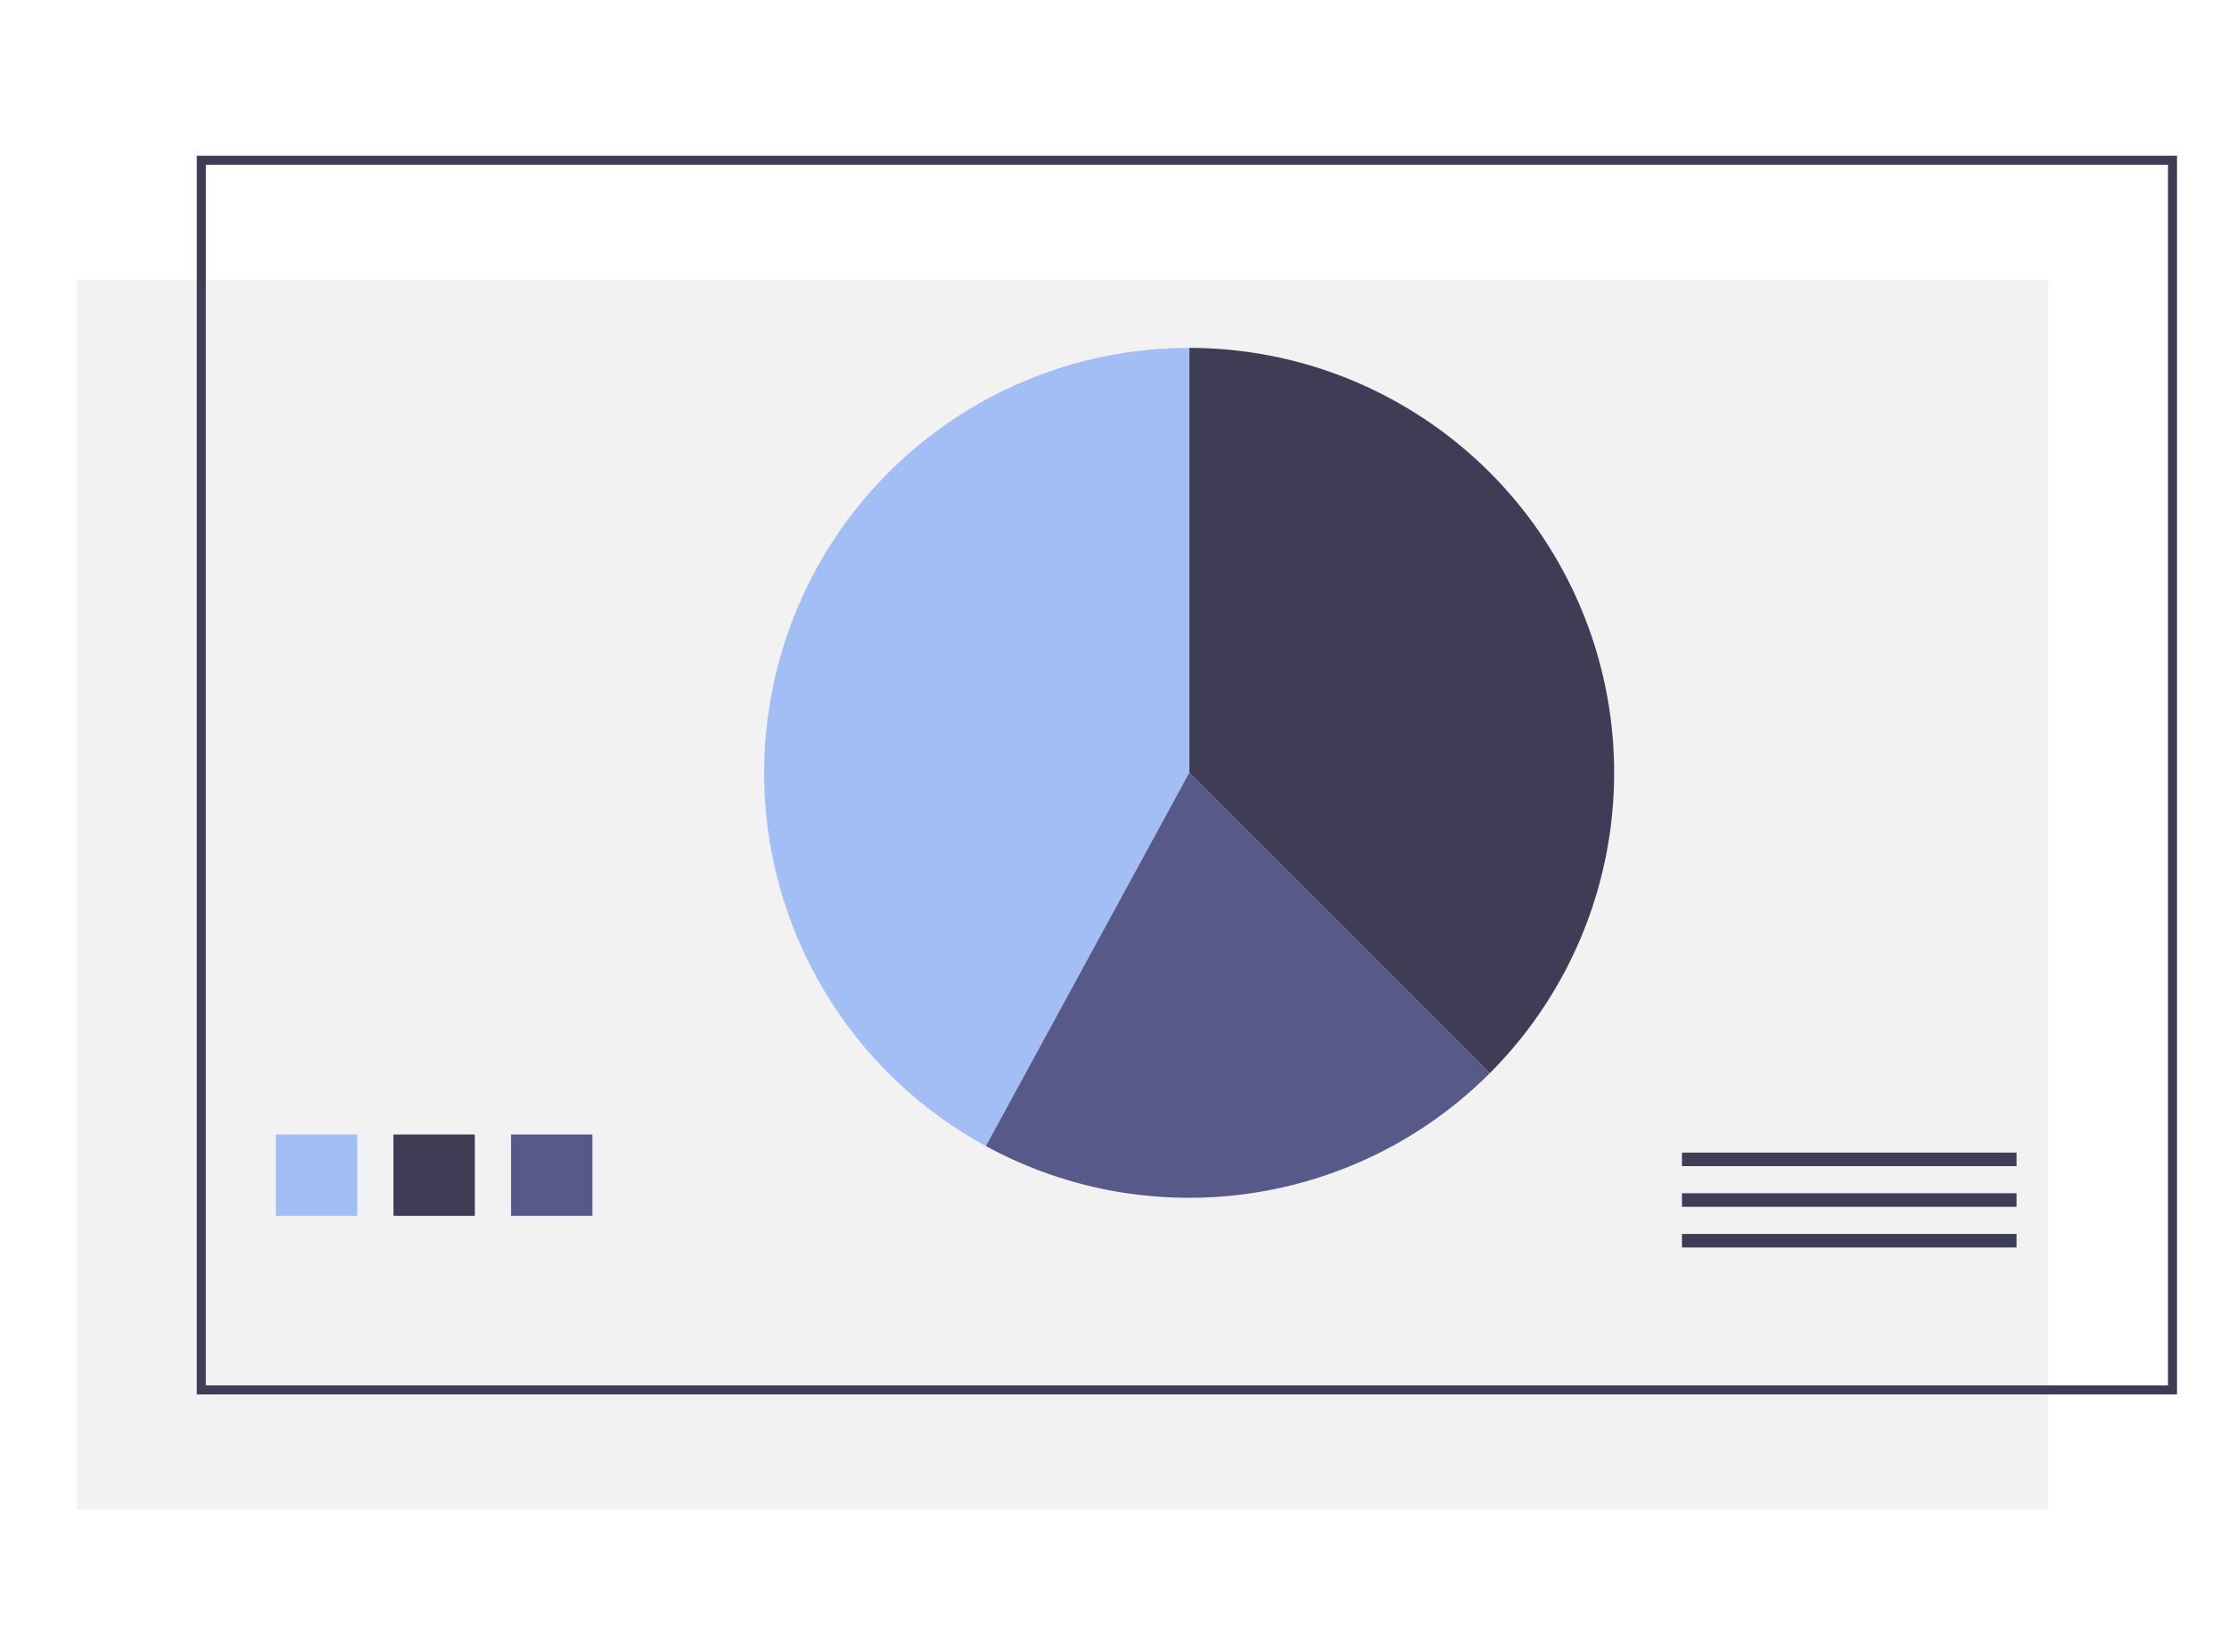
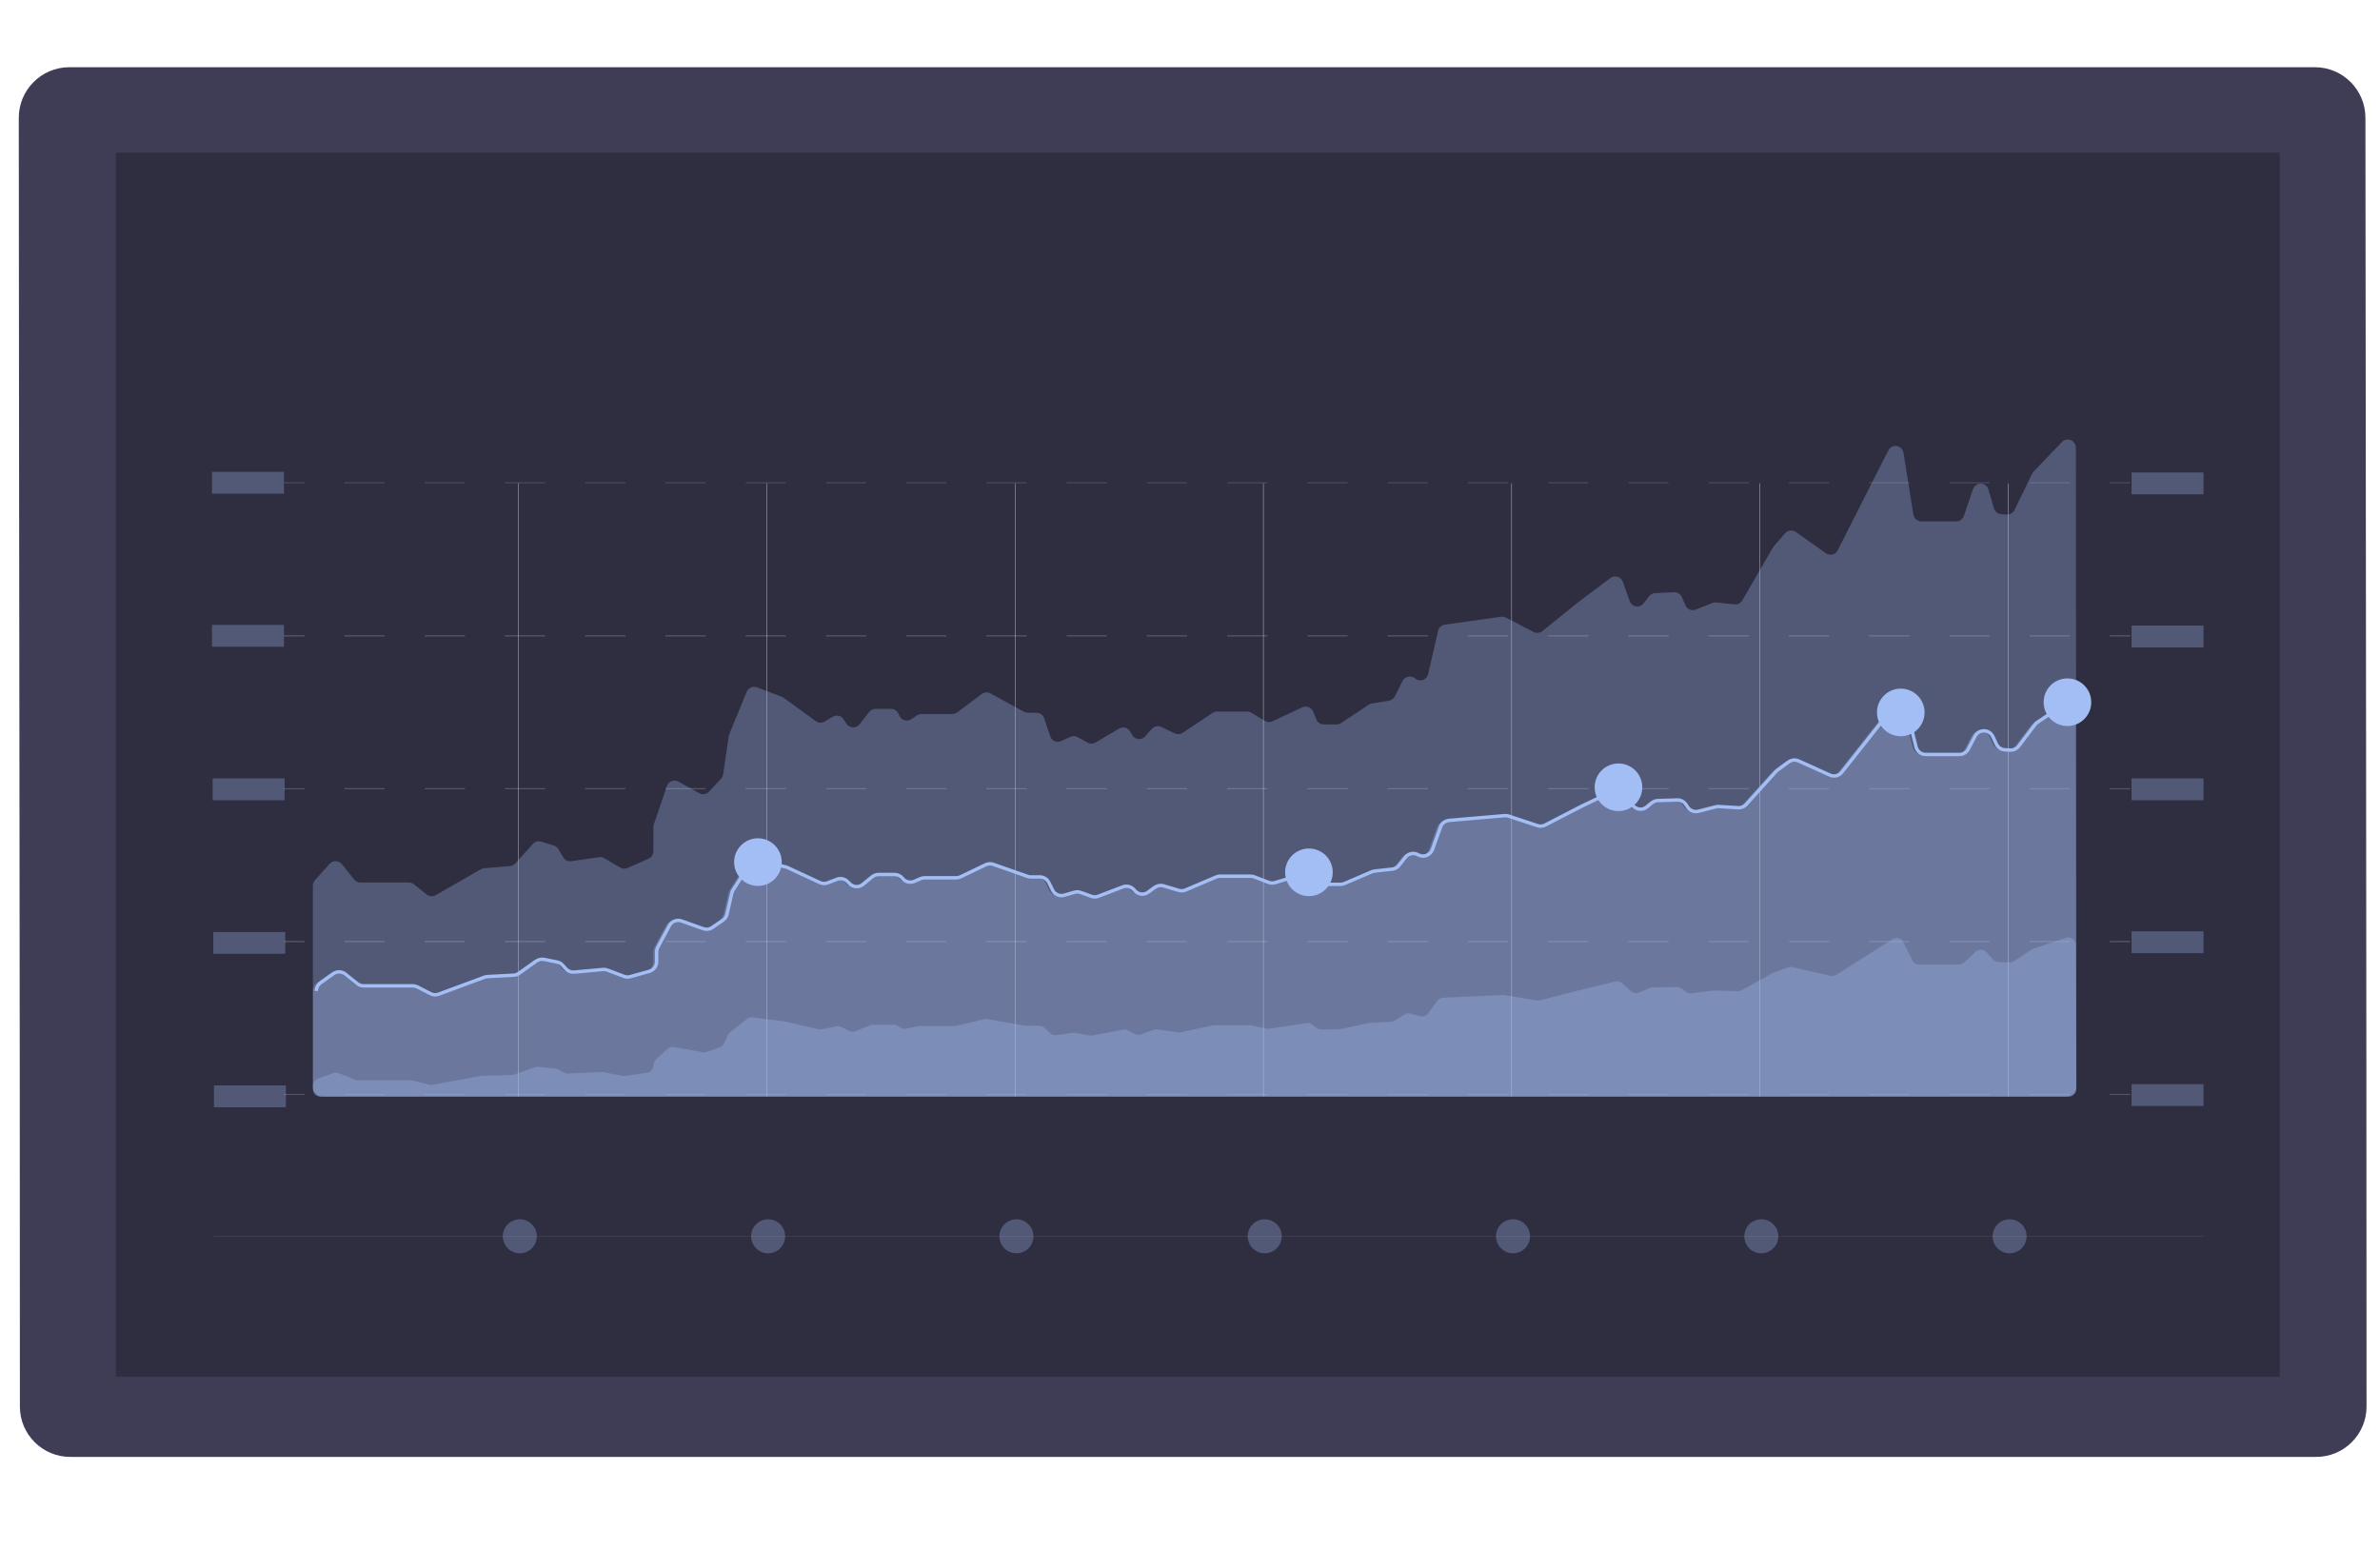
- <svg xmlns="http://www.w3.org/2000/svg" id="fa973782-3a18-4630-a762-87130b613ac3" data-name="Layer 1" width="1120" height="829.801" viewBox="0 0 1120 829.801" version="1.1">
-   <defs id="defs115" />
-   <rect y="140.738" width="990.462" height="617.903" id="rect6" x="38.677" style="fill:#f2f2f2;stroke-width:2.272" />
-   <rect x="101.149" y="80.538" width="990.462" height="617.903" stroke-miterlimit="10" id="rect8" style="fill:none;stroke:#3f3d56;stroke-width:4.543;stroke-miterlimit:10" />
-   <path d="M 748.511,539.349 A 213.54,213.54 0 0 0 597.516,174.814 v 213.54 z" id="path10" style="fill:#3f3d56;stroke-width:2.272" />
-   <path d="m 597.516,174.814 a 213.565,213.565 0 0 0 -102.154,401.101 l 102.154,-187.561 z" id="path12" style="fill:#a3bef5;stroke-width:2.272;fill-opacity:1" />
-   <path d="M 748.511,539.349 597.516,388.354 495.362,575.915 a 213.651,213.651 0 0 0 253.149,-36.566 z" id="path14" style="fill:#575a89;stroke-width:2.272" />
-   <rect x="138.632" y="570.09" width="40.891" height="40.891" id="rect16" style="fill:#a3bef5;stroke-width:2.272;fill-opacity:1" />
-   <rect x="197.696" y="570.09" width="40.891" height="40.891" id="rect18" style="fill:#3f3d56;stroke-width:2.272" />
-   <rect x="256.761" y="570.09" width="40.891" height="40.891" id="rect20" style="fill:#575a89;stroke-width:2.272" />
-   <rect x="845.131" y="579.177" width="168.106" height="6.815" id="rect22" style="fill:#3f3d56;stroke-width:2.272" />
-   <rect x="845.131" y="599.622" width="168.106" height="6.815" id="rect24" style="fill:#3f3d56;stroke-width:2.272" />
-   <rect x="845.131" y="620.067" width="168.106" height="6.815" id="rect26" style="fill:#3f3d56;stroke-width:2.272" />
+ <svg xmlns="http://www.w3.org/2000/svg" id="e4110a9f-f3dd-43c7-a69f-77d1c85ae255" data-name="Layer 1" width="1137.93" height="741.16" viewBox="0 0 1137.93 741.16" version="1.1">
+   <defs id="defs219" />
+   <path style="fill:#3f3d56;stroke-width:1.626" d="M 33.049,32.136 C 19.694,32.199 8.916,43.076 8.98,56.432 9.106,283.446 9.51,445.41 9.51,672.424 c 0,13.293 10.777,24.067 24.07,24.067 H 1107.422 c 13.293,0 24.07,-10.774 24.07,-24.067 -0.043,-227.014 -0.331,-388.978 -0.53,-615.993 0.063,-13.356 -10.711,-24.233 -24.066,-24.295 z" id="path16" />
+   <rect x="55.41" y="73.004" width="1034.668" height="585.141" id="rect20" style="fill:#2f2e41;stroke-width:1.626" />
+   <rect x="101.368" y="298.744" width="34.395" height="10.441" id="rect30" style="opacity:0.3;fill:#a3bef5;stroke-width:1.626;fill-opacity:1" />
+   <rect x="1019.142" y="299.053" width="34.395" height="10.441" id="rect32" style="opacity:0.3;fill:#a3bef5;stroke-width:1.626;fill-opacity:1;stroke-miterlimit:10;stroke-dasharray:none" />
+   <rect x="101.677" y="372.136" width="34.395" height="10.441" id="rect34" style="opacity:0.3;fill:#a3bef5;stroke-width:1.626;fill-opacity:1" />
+   <rect x="101.986" y="445.529" width="34.395" height="10.441" id="rect36" style="opacity:0.3;fill:#a3bef5;stroke-width:1.626;fill-opacity:1" />
+   <rect x="102.295" y="518.905" width="34.395" height="10.441" id="rect38" style="opacity:0.3;fill:#a3bef5;stroke-width:1.626;fill-opacity:1" />
+   <g id="g52" transform="matrix(1.626249,0,0,1.626249,-354.6808,-226.7136)" style="opacity:0.2">
+     <rect x="301.58" y="326.2" width="6" height="0.25" id="rect40" style="fill:#f2f2f2" />
+     <path d="m 857.64,405.87 h -11.79 v -0.25 h 11.79 z m -23.59,0 h -11.79 v -0.25 h 11.79 z m -23.59,0 h -11.8 v -0.25 h 11.8 z m -23.59,0 h -11.8 v -0.25 h 11.8 z m -23.59,0 h -11.8 v -0.25 h 11.8 z m -23.6,0 h -11.79 v -0.25 h 11.79 z m -23.59,0 h -11.8 v -0.25 h 11.8 z m -23.59,0 h -11.8 v -0.25 h 11.8 z m -23.59,0 h -11.8 v -0.25 h 11.8 z m -23.6,0 h -11.79 v -0.25 h 11.79 z m -23.59,0 h -11.8 v -0.25 h 11.8 z m -23.59,0 h -11.8 v -0.25 h 11.8 z m -23.59,0 h -11.8 v -0.25 h 11.8 z m -23.6,0 h -11.79 v -0.25 h 11.79 z m -23.59,0 h -11.79 v -0.25 h 11.79 z m -23.59,0 H 492 v -0.25 h 11.8 z m -23.59,0 h -11.8 v -0.25 h 11.8 z m -23.6,0 h -11.79 v -0.25 h 11.79 z m -23.59,0 h -11.79 v -0.25 H 433 Z m -23.59,0 h -11.8 v -0.25 h 11.8 z m -23.59,0 H 374 v -0.25 h 11.8 z m -23.6,0 h -11.79 v -0.25 h 11.79 z" transform="translate(-31.03,-79.42)" id="path42" style="fill:#f2f2f2" />
+     <rect x="838.41" y="326.2" width="6" height="0.25" id="rect44" style="fill:#f2f2f2" />
+     <rect x="301.58" y="326.2" width="6" height="0.25" id="rect46" style="fill:#f2f2f2" />
+     <path d="m 857.64,405.87 h -11.79 v -0.25 h 11.79 z m -23.59,0 h -11.79 v -0.25 h 11.79 z m -23.59,0 h -11.8 v -0.25 h 11.8 z m -23.59,0 h -11.8 v -0.25 h 11.8 z m -23.59,0 h -11.8 v -0.25 h 11.8 z m -23.6,0 h -11.79 v -0.25 h 11.79 z m -23.59,0 h -11.8 v -0.25 h 11.8 z m -23.59,0 h -11.8 v -0.25 h 11.8 z m -23.59,0 h -11.8 v -0.25 h 11.8 z m -23.6,0 h -11.79 v -0.25 h 11.79 z m -23.59,0 h -11.8 v -0.25 h 11.8 z m -23.59,0 h -11.8 v -0.25 h 11.8 z m -23.59,0 h -11.8 v -0.25 h 11.8 z m -23.6,0 h -11.79 v -0.25 h 11.79 z m -23.59,0 h -11.79 v -0.25 h 11.79 z m -23.59,0 H 492 v -0.25 h 11.8 z m -23.59,0 h -11.8 v -0.25 h 11.8 z m -23.6,0 h -11.79 v -0.25 h 11.79 z m -23.59,0 h -11.79 v -0.25 H 433 Z m -23.59,0 h -11.8 v -0.25 h 11.8 z m -23.59,0 H 374 v -0.25 h 11.8 z m -23.6,0 h -11.79 v -0.25 h 11.79 z" transform="translate(-31.03,-79.42)" id="path48" style="fill:#f2f2f2" />
+     <rect x="838.41" y="326.2" width="6" height="0.25" id="rect50" style="fill:#f2f2f2" />
+   </g>
+   <rect x="101.368" y="225.562" width="34.395" height="10.441" id="rect54" style="opacity:0.3;fill:#a3bef5;stroke-width:1.626;fill-opacity:1" />
+   <rect x="1019.142" y="225.871" width="34.395" height="10.441" id="rect56" style="opacity:0.3;fill:#a3bef5;stroke-width:1.626;fill-opacity:1;stroke-miterlimit:10;stroke-dasharray:none" />
+   <g id="g64" transform="matrix(1.626249,0,0,1.626249,-354.6808,-226.7136)" style="opacity:0.2">
+     <rect x="301.58" y="281.2" width="6" height="0.25" id="rect58" style="fill:#f2f2f2" />
+     <path d="m 857.64,360.87 h -11.79 v -0.25 h 11.79 z m -23.59,0 h -11.79 v -0.25 h 11.79 z m -23.59,0 h -11.8 v -0.25 h 11.8 z m -23.59,0 h -11.8 v -0.25 h 11.8 z m -23.59,0 h -11.8 v -0.25 h 11.8 z m -23.6,0 h -11.79 v -0.25 h 11.79 z m -23.59,0 h -11.8 v -0.25 h 11.8 z m -23.59,0 h -11.8 v -0.25 h 11.8 z m -23.59,0 h -11.8 v -0.25 h 11.8 z m -23.6,0 h -11.79 v -0.25 h 11.79 z m -23.59,0 h -11.8 v -0.25 h 11.8 z m -23.59,0 h -11.8 v -0.25 h 11.8 z m -23.59,0 h -11.8 v -0.25 h 11.8 z m -23.6,0 h -11.79 v -0.25 h 11.79 z m -23.59,0 h -11.79 v -0.25 h 11.79 z m -23.59,0 H 492 v -0.25 h 11.8 z m -23.59,0 h -11.8 v -0.25 h 11.8 z m -23.6,0 h -11.79 v -0.25 h 11.79 z m -23.59,0 h -11.79 v -0.25 H 433 Z m -23.59,0 h -11.8 v -0.25 h 11.8 z m -23.59,0 H 374 v -0.25 h 11.8 z m -23.6,0 h -11.79 v -0.25 h 11.79 z" transform="translate(-31.03,-79.42)" id="path60" style="fill:#f2f2f2" />
+     <rect x="838.41" y="281.2" width="6" height="0.25" id="rect62" style="fill:#f2f2f2" />
+   </g>
+   <rect x="1019.142" y="372.136" width="34.395" height="10.441" id="rect66" style="opacity:0.3;fill:#a3bef5;stroke-width:1.626;fill-opacity:1;stroke-miterlimit:10;stroke-dasharray:none" />
+   <g id="g80" transform="matrix(1.626249,0,0,1.626249,-354.6808,-226.7136)" style="opacity:0.2">
+     <rect x="301.58" y="371.14" width="6" height="0.25" id="rect68" style="fill:#f2f2f2" />
+     <path d="m 857.64,450.8 h -11.79 v -0.25 h 11.79 z m -23.59,0 h -11.79 v -0.25 h 11.79 z m -23.59,0 h -11.8 v -0.25 h 11.8 z m -23.59,0 h -11.8 v -0.25 h 11.8 z m -23.59,0 h -11.8 v -0.25 h 11.8 z m -23.6,0 h -11.79 v -0.25 h 11.79 z m -23.59,0 h -11.8 v -0.25 h 11.8 z m -23.59,0 h -11.8 v -0.25 h 11.8 z m -23.59,0 h -11.8 v -0.25 h 11.8 z m -23.6,0 h -11.79 v -0.25 h 11.79 z m -23.59,0 h -11.8 v -0.25 h 11.8 z m -23.59,0 h -11.8 v -0.25 h 11.8 z m -23.59,0 h -11.8 v -0.25 h 11.8 z m -23.6,0 h -11.79 v -0.25 h 11.79 z m -23.59,0 h -11.79 v -0.25 h 11.79 z m -23.59,0 H 492 v -0.25 h 11.8 z m -23.59,0 h -11.8 v -0.25 h 11.8 z m -23.6,0 h -11.79 v -0.25 h 11.79 z m -23.59,0 h -11.79 v -0.25 H 433 Z m -23.59,0 h -11.8 v -0.25 h 11.8 z m -23.59,0 H 374 v -0.25 h 11.8 z m -23.6,0 h -11.79 v -0.25 h 11.79 z" transform="translate(-31.03,-79.42)" id="path70" style="fill:#f2f2f2" />
+     <rect x="838.41" y="371.14" width="6" height="0.25" id="rect72" style="fill:#f2f2f2" />
+     <rect x="301.58" y="371.14" width="6" height="0.25" id="rect74" style="fill:#f2f2f2" />
+     <path d="m 857.64,450.8 h -11.79 v -0.25 h 11.79 z m -23.59,0 h -11.79 v -0.25 h 11.79 z m -23.59,0 h -11.8 v -0.25 h 11.8 z m -23.59,0 h -11.8 v -0.25 h 11.8 z m -23.59,0 h -11.8 v -0.25 h 11.8 z m -23.6,0 h -11.79 v -0.25 h 11.79 z m -23.59,0 h -11.8 v -0.25 h 11.8 z m -23.59,0 h -11.8 v -0.25 h 11.8 z m -23.59,0 h -11.8 v -0.25 h 11.8 z m -23.6,0 h -11.79 v -0.25 h 11.79 z m -23.59,0 h -11.8 v -0.25 h 11.8 z m -23.59,0 h -11.8 v -0.25 h 11.8 z m -23.59,0 h -11.8 v -0.25 h 11.8 z m -23.6,0 h -11.79 v -0.25 h 11.79 z m -23.59,0 h -11.79 v -0.25 h 11.79 z m -23.59,0 H 492 v -0.25 h 11.8 z m -23.59,0 h -11.8 v -0.25 h 11.8 z m -23.6,0 h -11.79 v -0.25 h 11.79 z m -23.59,0 h -11.79 v -0.25 H 433 Z m -23.59,0 h -11.8 v -0.25 h 11.8 z m -23.59,0 H 374 v -0.25 h 11.8 z m -23.6,0 h -11.79 v -0.25 h 11.79 z" transform="translate(-31.03,-79.42)" id="path76" style="fill:#f2f2f2" />
+     <rect x="838.41" y="371.14" width="6" height="0.25" id="rect78" style="fill:#f2f2f2" />
+   </g>
+   <rect x="1019.142" y="445.22" width="34.395" height="10.441" id="rect82" style="opacity:0.3;fill:#a3bef5;stroke-width:1.626;fill-opacity:1;stroke-miterlimit:10;stroke-dasharray:none" />
+   <g id="g96" transform="matrix(1.626249,0,0,1.626249,-354.6808,-226.7136)" style="opacity:0.2">
+     <rect x="301.58" y="416.07" width="6" height="0.25" id="rect84" style="fill:#f2f2f2" />
+     <path d="m 857.64,495.74 h -11.79 v -0.25 h 11.79 z m -23.59,0 h -11.79 v -0.25 h 11.79 z m -23.59,0 h -11.8 v -0.25 h 11.8 z m -23.59,0 h -11.8 v -0.25 h 11.8 z m -23.59,0 h -11.8 v -0.25 h 11.8 z m -23.6,0 h -11.79 v -0.25 h 11.79 z m -23.59,0 h -11.8 v -0.25 h 11.8 z m -23.59,0 h -11.8 v -0.25 h 11.8 z m -23.59,0 h -11.8 v -0.25 h 11.8 z m -23.6,0 h -11.79 v -0.25 h 11.79 z m -23.59,0 h -11.8 v -0.25 h 11.8 z m -23.59,0 h -11.8 v -0.25 h 11.8 z m -23.59,0 h -11.8 v -0.25 h 11.8 z m -23.6,0 h -11.79 v -0.25 h 11.79 z m -23.59,0 h -11.79 v -0.25 h 11.79 z m -23.59,0 H 492 v -0.25 h 11.8 z m -23.59,0 h -11.8 v -0.25 h 11.8 z m -23.6,0 h -11.79 v -0.25 h 11.79 z m -23.59,0 h -11.79 v -0.25 H 433 Z m -23.59,0 h -11.8 v -0.25 h 11.8 z m -23.59,0 H 374 v -0.25 h 11.8 z m -23.6,0 h -11.79 v -0.25 h 11.79 z" transform="translate(-31.03,-79.42)" id="path86" style="fill:#f2f2f2" />
+     <rect x="838.41" y="416.07" width="6" height="0.25" id="rect88" style="fill:#f2f2f2" />
+     <rect x="301.58" y="416.07" width="6" height="0.25" id="rect90" style="fill:#f2f2f2" />
+     <path d="m 857.64,495.74 h -11.79 v -0.25 h 11.79 z m -23.59,0 h -11.79 v -0.25 h 11.79 z m -23.59,0 h -11.8 v -0.25 h 11.8 z m -23.59,0 h -11.8 v -0.25 h 11.8 z m -23.59,0 h -11.8 v -0.25 h 11.8 z m -23.6,0 h -11.79 v -0.25 h 11.79 z m -23.59,0 h -11.8 v -0.25 h 11.8 z m -23.59,0 h -11.8 v -0.25 h 11.8 z m -23.59,0 h -11.8 v -0.25 h 11.8 z m -23.6,0 h -11.79 v -0.25 h 11.79 z m -23.59,0 h -11.8 v -0.25 h 11.8 z m -23.59,0 h -11.8 v -0.25 h 11.8 z m -23.59,0 h -11.8 v -0.25 h 11.8 z m -23.6,0 h -11.79 v -0.25 h 11.79 z m -23.59,0 h -11.79 v -0.25 h 11.79 z m -23.59,0 H 492 v -0.25 h 11.8 z m -23.59,0 h -11.8 v -0.25 h 11.8 z m -23.6,0 h -11.79 v -0.25 h 11.79 z m -23.59,0 h -11.79 v -0.25 H 433 Z m -23.59,0 h -11.8 v -0.25 h 11.8 z m -23.59,0 H 374 v -0.25 h 11.8 z m -23.6,0 h -11.79 v -0.25 h 11.79 z" transform="translate(-31.03,-79.42)" id="path92" style="fill:#f2f2f2" />
+     <rect x="838.41" y="416.07" width="6" height="0.25" id="rect94" style="fill:#f2f2f2" />
+   </g>
+   <rect x="1019.142" y="518.287" width="34.395" height="10.441" id="rect98" style="opacity:0.3;fill:#a3bef5;stroke-width:1.626;fill-opacity:1;stroke-miterlimit:10;stroke-dasharray:none" />
+   <g id="g112" transform="matrix(1.626249,0,0,1.626249,-354.6808,-226.7136)" style="opacity:0.2">
+     <rect x="301.58" y="461.01" width="6" height="0.25" id="rect100" style="fill:#f2f2f2" />
+     <path d="m 857.64,540.68 h -11.79 v -0.25 h 11.79 z m -23.59,0 h -11.79 v -0.25 h 11.79 z m -23.59,0 h -11.8 v -0.25 h 11.8 z m -23.59,0 h -11.8 v -0.25 h 11.8 z m -23.59,0 h -11.8 v -0.25 h 11.8 z m -23.6,0 h -11.79 v -0.25 h 11.79 z m -23.59,0 h -11.8 v -0.25 h 11.8 z m -23.59,0 h -11.8 v -0.25 h 11.8 z m -23.59,0 h -11.8 v -0.25 h 11.8 z m -23.6,0 h -11.79 v -0.25 h 11.79 z m -23.59,0 h -11.8 v -0.25 h 11.8 z m -23.59,0 h -11.8 v -0.25 h 11.8 z m -23.59,0 h -11.8 v -0.25 h 11.8 z m -23.6,0 h -11.79 v -0.25 h 11.79 z m -23.59,0 h -11.79 v -0.25 h 11.79 z m -23.59,0 H 492 v -0.25 h 11.8 z m -23.59,0 h -11.8 v -0.25 h 11.8 z m -23.6,0 h -11.79 v -0.25 h 11.79 z m -23.59,0 h -11.79 v -0.25 H 433 Z m -23.59,0 h -11.8 v -0.25 h 11.8 z m -23.59,0 H 374 v -0.25 h 11.8 z m -23.6,0 h -11.79 v -0.25 h 11.79 z" transform="translate(-31.03,-79.42)" id="path102" style="fill:#f2f2f2" />
+     <rect x="838.41" y="461.01" width="6" height="0.25" id="rect104" style="fill:#f2f2f2" />
+     <rect x="301.58" y="461.01" width="6" height="0.25" id="rect106" style="fill:#f2f2f2" />
+     <path d="m 857.64,540.68 h -11.79 v -0.25 h 11.79 z m -23.59,0 h -11.79 v -0.25 h 11.79 z m -23.59,0 h -11.8 v -0.25 h 11.8 z m -23.59,0 h -11.8 v -0.25 h 11.8 z m -23.59,0 h -11.8 v -0.25 h 11.8 z m -23.6,0 h -11.79 v -0.25 h 11.79 z m -23.59,0 h -11.8 v -0.25 h 11.8 z m -23.59,0 h -11.8 v -0.25 h 11.8 z m -23.59,0 h -11.8 v -0.25 h 11.8 z m -23.6,0 h -11.79 v -0.25 h 11.79 z m -23.59,0 h -11.8 v -0.25 h 11.8 z m -23.59,0 h -11.8 v -0.25 h 11.8 z m -23.59,0 h -11.8 v -0.25 h 11.8 z m -23.6,0 h -11.79 v -0.25 h 11.79 z m -23.59,0 h -11.79 v -0.25 h 11.79 z m -23.59,0 H 492 v -0.25 h 11.8 z m -23.59,0 h -11.8 v -0.25 h 11.8 z m -23.6,0 h -11.79 v -0.25 h 11.79 z m -23.59,0 h -11.79 v -0.25 H 433 Z m -23.59,0 h -11.8 v -0.25 h 11.8 z m -23.59,0 H 374 v -0.25 h 11.8 z m -23.6,0 h -11.79 v -0.25 h 11.79 z" transform="translate(-31.03,-79.42)" id="path108" style="fill:#f2f2f2" />
+     <rect x="838.41" y="461.01" width="6" height="0.25" id="rect110" style="fill:#f2f2f2" />
+   </g>
+   <line x1="247.893" y1="231.092" x2="247.893" y2="524.125" stroke-miterlimit="10" id="line114" style="fill:none;stroke:#f2f2f2;stroke-width:0.163;stroke-miterlimit:10" />
+   <line x1="366.609" y1="231.092" x2="366.609" y2="524.125" stroke-miterlimit="10" id="line116" style="fill:none;stroke:#f2f2f2;stroke-width:0.163;stroke-miterlimit:10" />
+   <line x1="485.325" y1="231.092" x2="485.325" y2="524.125" stroke-miterlimit="10" id="line118" style="fill:none;stroke:#f2f2f2;stroke-width:0.163;stroke-miterlimit:10" />
+   <line x1="604.042" y1="231.092" x2="604.042" y2="524.125" stroke-miterlimit="10" id="line120" style="fill:none;stroke:#f2f2f2;stroke-width:0.163;stroke-miterlimit:10" />
+   <line x1="722.758" y1="231.092" x2="722.758" y2="524.125" stroke-miterlimit="10" id="line122" style="fill:none;stroke:#f2f2f2;stroke-width:0.163;stroke-miterlimit:10" />
+   <line x1="841.474" y1="231.092" x2="841.474" y2="524.125" stroke-miterlimit="10" id="line124" style="fill:none;stroke:#f2f2f2;stroke-width:0.163;stroke-miterlimit:10" />
+   <line x1="960.19" y1="231.092" x2="960.19" y2="524.125" stroke-miterlimit="10" id="line126" style="fill:none;stroke:#f2f2f2;stroke-width:0.163;stroke-miterlimit:10" />
+   <path d="m 985.869,211.316 -13.579,14.148 a 4.147,4.147 0 0 0 -0.683,0.992 l -8.424,17.352 a 3.838,3.838 0 0 1 -3.757,2.163 l -2.7,-0.211 a 3.838,3.838 0 0 1 -3.415,-2.765 l -2.602,-9.009 a 3.854,3.854 0 0 0 -7.351,-0.179 l -4.375,12.815 a 3.854,3.854 0 0 1 -3.659,2.618 h -16.702 a 3.87,3.87 0 0 1 -3.805,-3.253 l -4.716,-29.516 a 3.854,3.854 0 0 0 -7.253,-1.138 l -24.182,47.73 a 3.854,3.854 0 0 1 -5.659,1.415 l -14.376,-10.148 a 3.887,3.887 0 0 0 -5.155,0.618 l -5.448,6.294 a 3.675,3.675 0 0 0 -0.423,0.602 l -14.539,25.158 a 3.822,3.822 0 0 1 -3.724,1.903 l -8.863,-0.878 a 3.887,3.887 0 0 0 -1.821,0.26 l -7.936,3.171 a 3.854,3.854 0 0 1 -4.879,-2.033 l -1.74,-3.984 a 3.87,3.87 0 0 0 -3.708,-2.309 l -9.074,0.423 a 3.805,3.805 0 0 0 -2.878,1.512 l -2.569,3.35 a 3.854,3.854 0 0 1 -6.7,-1.073 l -3.252,-9.188 a 3.854,3.854 0 0 0 -5.952,-1.805 l -15.449,11.579 -17.076,13.774 a 3.87,3.87 0 0 1 -4.196,0.423 l -13.254,-6.879 a 3.887,3.887 0 0 0 -2.309,-0.39 l -26.849,3.757 a 3.87,3.87 0 0 0 -3.252,2.96 l -4.765,20.702 a 3.854,3.854 0 0 1 -6.261,2.065 v 0 a 3.87,3.87 0 0 0 -5.968,1.203 l -3.659,7.334 a 3.903,3.903 0 0 1 -2.813,2.082 l -8.31,1.382 a 3.87,3.87 0 0 0 -1.496,0.602 l -13.091,8.717 a 3.822,3.822 0 0 1 -2.13,0.65 h -6.131 a 3.854,3.854 0 0 1 -3.545,-2.326 l -1.626,-3.887 a 3.854,3.854 0 0 0 -5.171,-1.935 l -14.213,6.651 a 3.87,3.87 0 0 1 -3.627,-0.179 l -6.505,-3.919 a 3.887,3.887 0 0 0 -1.984,-0.553 h -14.36 a 3.854,3.854 0 0 0 -2.13,0.65 l -14.327,9.514 a 3.854,3.854 0 0 1 -3.773,0.276 l -6.505,-3.074 a 3.854,3.854 0 0 0 -4.537,0.959 l -3.09,3.529 a 3.838,3.838 0 0 1 -6.261,-0.65 l -0.927,-1.626 a 3.854,3.854 0 0 0 -5.334,-1.431 l -11.27,6.684 a 3.854,3.854 0 0 1 -3.838,0 l -4.651,-2.586 a 3.822,3.822 0 0 0 -3.464,-0.146 l -4.423,2.017 a 3.887,3.887 0 0 1 -5.285,-2.342 l -2.862,-8.522 a 3.822,3.822 0 0 0 -3.675,-2.683 h -4.163 a 3.773,3.773 0 0 1 -1.87,-0.488 l -15.986,-8.765 a 3.87,3.87 0 0 0 -4.163,0.309 l -11.725,8.782 a 3.822,3.822 0 0 1 -2.309,0.764 H 440.604 a 3.822,3.822 0 0 0 -2.13,0.651 l -2.765,1.838 a 3.854,3.854 0 0 1 -5.594,-1.48 l -0.667,-1.317 a 3.838,3.838 0 0 0 -3.448,-2.147 h -7.399 a 3.854,3.854 0 0 0 -3.041,1.496 l -4.586,5.871 a 3.854,3.854 0 0 1 -6.294,-0.309 l -1.301,-2.033 a 3.838,3.838 0 0 0 -5.237,-1.236 l -3.805,2.277 a 3.87,3.87 0 0 1 -4.245,-0.179 l -15.336,-11.107 a 4.651,4.651 0 0 0 -0.878,-0.488 l -11.985,-4.602 a 3.854,3.854 0 0 0 -4.879,2.147 l -8.343,20.328 a 3.48,3.48 0 0 0 -0.244,0.894 l -2.7,18.312 a 3.87,3.87 0 0 1 -1.008,2.065 l -5.708,6.131 a 3.887,3.887 0 0 1 -4.7,0.732 l -9.904,-5.497 a 3.854,3.854 0 0 0 -5.529,2.114 l -6.277,18.36 a 3.692,3.692 0 0 0 -0.211,1.252 v 11.579 a 3.854,3.854 0 0 1 -2.326,3.529 l -10.066,4.456 a 3.854,3.854 0 0 1 -3.496,-0.228 l -7.578,-4.456 a 3.854,3.854 0 0 0 -2.504,-0.488 l -13.286,1.903 a 3.838,3.838 0 0 1 -3.87,-1.886 l -2.244,-3.838 a 3.822,3.822 0 0 0 -2.179,-1.724 l -6.033,-1.886 a 3.838,3.838 0 0 0 -4.017,1.09 l -8.375,9.302 a 3.903,3.903 0 0 1 -2.553,1.268 l -12.359,1.041 a 3.643,3.643 0 0 0 -1.626,0.488 l -21.548,12.392 a 3.87,3.87 0 0 1 -4.326,-0.342 l -6.115,-4.879 a 3.903,3.903 0 0 0 -2.407,-0.846 h -23.158 a 3.822,3.822 0 0 1 -3.009,-1.447 l -5.838,-7.286 a 3.854,3.854 0 0 0 -5.871,-0.163 l -7.025,7.806 a 3.854,3.854 0 0 0 -0.992,2.569 v 96.989 a 3.854,3.854 0 0 0 3.854,3.854 h 835.453 a 3.854,3.854 0 0 0 3.854,-3.87 l -0.228,-306.271 a 3.87,3.87 0 0 0 -6.651,-2.748 z" id="path128" style="opacity:0.3;fill:#a3bef5;stroke-width:1.626;fill-opacity:1" />
+   <path d="m 985.12,336.912 -12.587,8.391 a 4.879,4.879 0 0 0 -1.155,1.09 l -7.822,10.327 a 4.879,4.879 0 0 1 -4.033,1.886 l -2.553,-0.13 a 4.781,4.781 0 0 1 -4.114,-2.797 l -1.626,-3.464 a 4.749,4.749 0 0 0 -8.538,-0.276 l -3.252,6.229 a 4.749,4.749 0 0 1 -4.212,2.521 h -16.132 a 4.732,4.732 0 0 1 -4.619,-3.61 l -3.87,-15.498 a 4.765,4.765 0 0 0 -8.359,-1.805 l -23.255,29.403 a 4.732,4.732 0 0 1 -5.692,1.382 l -14.945,-6.749 a 4.765,4.765 0 0 0 -4.879,0.504 l -5.35,3.952 a 4.423,4.423 0 0 0 -0.699,0.65 l -14.116,15.628 a 4.765,4.765 0 0 1 -3.838,1.626 l -9.221,-0.585 a 5.139,5.139 0 0 0 -1.496,0.13 l -8.31,2.13 a 4.749,4.749 0 0 1 -5.123,-1.919 l -0.943,-1.399 a 4.765,4.765 0 0 0 -4.066,-2.065 l -9.27,0.276 a 4.586,4.586 0 0 0 -2.911,1.106 l -2.277,1.903 a 4.765,4.765 0 0 1 -7.237,-1.35 l -2.407,-4.358 a 4.765,4.765 0 0 0 -6.229,-2 l -15.596,7.497 -17.255,8.912 a 4.732,4.732 0 0 1 -3.675,0.276 l -13.742,-4.553 a 4.879,4.879 0 0 0 -1.919,-0.228 l -26.605,2.26 a 4.879,4.879 0 0 0 -4.066,3.139 l -3.854,10.766 a 4.765,4.765 0 0 1 -6.765,2.569 l -0.163,-0.081 a 4.732,4.732 0 0 0 -6.033,1.236 l -3.025,3.87 a 4.879,4.879 0 0 1 -3.252,1.805 l -8.326,0.894 a 4.879,4.879 0 0 0 -1.366,0.342 l -13.189,5.643 a 4.976,4.976 0 0 1 -1.87,0.374 h -6.342 a 4.765,4.765 0 0 1 -3.936,-2.082 l -0.911,-1.334 a 4.765,4.765 0 0 0 -5.302,-1.87 l -14.783,4.472 a 4.781,4.781 0 0 1 -3.09,-0.114 l -6.863,-2.635 a 4.684,4.684 0 0 0 -1.626,-0.325 h -14.734 a 4.57,4.57 0 0 0 -1.854,0.39 l -14.636,6.212 a 4.716,4.716 0 0 1 -3.253,0.179 l -7.237,-2.163 a 4.781,4.781 0 0 0 -4.179,0.716 l -3.171,2.326 a 4.765,4.765 0 0 1 -6.391,-0.699 l -0.472,-0.537 a 4.765,4.765 0 0 0 -5.269,-1.317 l -11.79,4.505 a 4.749,4.749 0 0 1 -3.252,0 l -5.171,-1.854 a 4.879,4.879 0 0 0 -2.927,-0.081 l -4.879,1.415 a 4.765,4.765 0 0 1 -5.578,-2.439 l -1.821,-3.659 a 4.781,4.781 0 0 0 -4.261,-2.635 h -4.228 a 4.716,4.716 0 0 1 -1.626,-0.26 l -16.409,-5.757 a 4.716,4.716 0 0 0 -3.643,0.195 l -11.985,5.757 a 4.879,4.879 0 0 1 -2.065,0.472 h -15.14 a 4.976,4.976 0 0 0 -1.87,0.374 l -3.09,1.334 a 4.781,4.781 0 0 1 -5.627,-1.447 v 0 a 4.749,4.749 0 0 0 -3.757,-1.838 h -7.643 a 4.781,4.781 0 0 0 -3.025,1.073 l -4.44,3.643 a 4.732,4.732 0 0 1 -6.391,-0.325 l -1.008,-1.008 a 4.765,4.765 0 0 0 -5.09,-1.09 l -4.423,1.708 a 4.879,4.879 0 0 1 -3.724,-0.13 l -15.563,-7.221 a 3.854,3.854 0 0 0 -0.862,-0.293 l -12.213,-3.009 a 4.732,4.732 0 0 0 -5.139,2.049 l -7.676,11.969 a 4.879,4.879 0 0 0 -0.634,1.496 l -2.326,10.164 a 4.879,4.879 0 0 1 -1.952,2.862 l -5.074,3.48 a 4.716,4.716 0 0 1 -4.277,0.553 l -10.441,-3.708 a 4.765,4.765 0 0 0 -5.838,2.342 l -5.497,10.278 a 4.879,4.879 0 0 0 -0.553,2.244 v 4.635 a 4.781,4.781 0 0 1 -3.496,4.586 l -9.14,2.537 a 4.684,4.684 0 0 1 -2.944,-0.13 L 288.777,463.759 a 4.684,4.684 0 0 0 -2.114,-0.293 l -13.742,1.252 a 4.716,4.716 0 0 1 -3.952,-1.529 l -1.626,-1.805 a 4.619,4.619 0 0 0 -2.586,-1.464 l -6.261,-1.268 a 4.879,4.879 0 0 0 -3.708,0.797 l -8.245,5.871 a 4.879,4.879 0 0 1 -2.504,0.878 l -12.636,0.667 a 4.976,4.976 0 0 0 -1.399,0.293 l -21.938,8.131 a 4.651,4.651 0 0 1 -3.805,-0.228 l -6.342,-3.252 a 4.765,4.765 0 0 0 -2.163,-0.52 h -23.581 a 4.765,4.765 0 0 1 -2.992,-1.057 l -5.708,-4.57 a 4.765,4.765 0 0 0 -5.741,-0.163 l -6.115,4.358 a 4.781,4.781 0 0 0 -2,3.887 v 45.714 a 4.765,4.765 0 0 0 4.765,4.765 h 833.599 a 4.765,4.765 0 0 0 4.765,-4.765 l -0.228,-178.513 a 4.765,4.765 0 0 0 -7.399,-4.033 z" id="path130" style="opacity:0.3;fill:#a3bef5;stroke-width:1.626;fill-opacity:1" />
+   <circle cx="988.487" cy="335.708" r="11.384" id="circle132" style="fill:#a3bef5;stroke-width:1.626;fill-opacity:1" />
+   <path d="m 987.755,448.326 -15.466,5.155 a 4.049,4.049 0 0 0 -0.846,0.407 l -8.489,5.611 a 3.61,3.61 0 0 1 -2.082,0.585 l -5.285,-0.13 a 3.61,3.61 0 0 1 -2.602,-1.187 l -3.252,-3.578 a 3.627,3.627 0 0 0 -5.171,-0.211 l -5.48,5.139 a 3.578,3.578 0 0 1 -2.472,0.992 h -18.995 a 3.594,3.594 0 0 1 -3.252,-2.017 l -4.342,-8.668 a 3.627,3.627 0 0 0 -5.171,-1.447 l -26.882,17.027 a 3.659,3.659 0 0 1 -2.732,0.472 l -18.409,-4.147 a 3.529,3.529 0 0 0 -2.049,0.13 l -6.716,2.488 a 2.293,2.293 0 0 0 -0.504,0.228 l -14.848,8.229 a 3.74,3.74 0 0 1 -1.87,0.455 l -10.993,-0.358 a 3.252,3.252 0 0 0 -0.569,0 l -10.571,1.35 a 3.692,3.692 0 0 1 -2.602,-0.667 l -2.147,-1.626 a 3.578,3.578 0 0 0 -2.195,-0.699 l -11.595,0.163 a 3.448,3.448 0 0 0 -1.35,0.276 l -5.204,2.195 a 3.643,3.643 0 0 1 -3.838,-0.667 l -4.261,-3.773 a 3.61,3.61 0 0 0 -3.253,-0.829 l -17.791,4.293 -18.295,4.732 a 3.561,3.561 0 0 1 -1.496,0 l -15.449,-2.569 a 5.773,5.773 0 0 0 -0.748,0 l -28.573,1.285 a 3.61,3.61 0 0 0 -2.781,1.512 l -4.31,5.936 a 3.61,3.61 0 0 1 -3.903,1.382 l -4.602,-1.268 a 3.675,3.675 0 0 0 -2.911,0.455 l -4.602,2.943 a 3.724,3.724 0 0 1 -1.756,0.553 l -9.758,0.537 a 3.252,3.252 0 0 0 -0.553,0 l -14.083,3.009 a 4.066,4.066 0 0 1 -0.764,0.081 h -8.261 a 3.594,3.594 0 0 1 -2.13,-0.699 l -2.147,-1.626 a 3.561,3.561 0 0 0 -2.667,-0.667 l -17.58,2.635 a 3.838,3.838 0 0 1 -1.22,0 l -8.261,-1.626 a 3.252,3.252 0 0 0 -0.683,0 h -15.856 a 3.903,3.903 0 0 0 -0.748,0 l -16.084,3.415 a 3.496,3.496 0 0 1 -1.301,0 l -9.579,-1.447 a 3.724,3.724 0 0 0 -1.789,0.195 l -6.147,2.244 a 3.561,3.561 0 0 1 -3.041,-0.26 l -2.911,-1.626 a 3.513,3.513 0 0 0 -2.456,-0.423 l -14.636,2.781 a 3.594,3.594 0 0 1 -1.317,0 l -7.042,-1.252 a 3.936,3.936 0 0 0 -1.155,0 l -7.773,1.122 a 3.578,3.578 0 0 1 -3.074,-1.008 l -2.569,-2.456 a 3.708,3.708 0 0 0 -2.569,-1.057 h -6.163 a 3.805,3.805 0 0 1 -0.618,0 l -17.986,-3.155 a 3.496,3.496 0 0 0 -1.48,0 l -13.595,3.252 a 3.643,3.643 0 0 1 -0.846,0.098 H 439.823 a 3.757,3.757 0 0 0 -0.748,0 l -5.546,1.187 a 3.708,3.708 0 0 1 -2.781,-0.325 l -1.529,-0.992 a 3.643,3.643 0 0 0 -1.952,-0.569 h -9.904 a 3.594,3.594 0 0 0 -1.366,0.276 l -6.928,2.83 a 3.561,3.561 0 0 1 -2.992,-0.114 l -3.675,-1.854 a 3.659,3.659 0 0 0 -2.309,-0.325 l -7.253,1.399 a 3.578,3.578 0 0 1 -1.496,0 l -16.815,-3.903 h -0.374 l -14.295,-1.773 a 3.675,3.675 0 0 0 -2.667,0.748 l -8.131,6.31 a 3.545,3.545 0 0 0 -1.057,1.334 l -1.821,4.049 a 3.659,3.659 0 0 1 -2.114,1.919 l -6.245,2.13 a 3.415,3.415 0 0 1 -1.805,0.146 l -13.888,-2.472 a 3.643,3.643 0 0 0 -3.106,0.927 l -5.513,5.155 a 3.61,3.61 0 0 0 -1.138,2.651 v 0 a 3.61,3.61 0 0 1 -3.122,3.578 l -10.424,1.447 a 3.545,3.545 0 0 1 -1.171,0 l -9.432,-1.789 a 3.643,3.643 0 0 0 -0.846,0 l -15.758,0.716 a 3.724,3.724 0 0 1 -1.903,-0.439 l -2.765,-1.512 a 3.448,3.448 0 0 0 -1.382,-0.439 l -8.278,-0.829 a 3.708,3.708 0 0 0 -1.626,0.195 l -9.758,3.464 a 3.708,3.708 0 0 1 -1.122,0.211 l -13.872,0.374 a 3.366,3.366 0 0 0 -0.569,0 l -23.499,4.342 a 3.805,3.805 0 0 1 -1.545,0 l -8.001,-2.049 a 4.228,4.228 0 0 0 -0.911,-0.114 h -25.223 a 3.448,3.448 0 0 1 -1.35,-0.26 l -7.904,-3.155 a 3.594,3.594 0 0 0 -2.569,0 l -7.351,2.618 a 3.594,3.594 0 0 0 -2.407,3.399 v 1.626 a 3.61,3.61 0 0 0 3.61,3.627 H 989.088 a 3.61,3.61 0 0 0 3.61,-3.627 l -0.211,-68.742 a 3.627,3.627 0 0 0 -4.732,-3.594 z" id="path134" style="opacity:0.3;fill:#a3bef5;stroke-width:1.626;fill-opacity:1" />
+   <circle cx="362.381" cy="412.142" r="11.384" id="circle136" style="fill:#a3bef5;stroke-width:1.626;fill-opacity:1" />
+   <circle cx="908.801" cy="340.587" r="11.384" id="circle138" style="fill:#a3bef5;stroke-width:1.626;fill-opacity:1" />
+   <circle cx="625.833" cy="417.021" r="11.384" id="circle140" style="fill:#a3bef5;stroke-width:1.626;fill-opacity:1" />
+   <circle cx="773.822" cy="376.364" r="11.384" id="circle142" style="fill:#a3bef5;stroke-width:1.626;fill-opacity:1" />
+   <path d="m 994.146,340.847 c -0.015,-3.793 -4.239,-6.049 -7.399,-3.952 l -12.587,8.391 c -0.442,0.298 -0.832,0.666 -1.155,1.09 l -7.822,10.327 c -0.962,1.241 -2.463,1.944 -4.033,1.886 l -2.553,-0.13 c -1.787,-0.089 -3.374,-1.168 -4.114,-2.797 l -1.626,-3.464 c -1.616,-3.619 -6.691,-3.783 -8.538,-0.276 l -3.252,6.229 c -0.827,1.557 -2.449,2.528 -4.212,2.521 H 920.721 c -2.189,0.01 -4.099,-1.483 -4.619,-3.61 l -3.87,-15.498 c -0.957,-3.838 -5.905,-4.907 -8.359,-1.805 l -23.255,29.403 c -1.35,1.721 -3.703,2.292 -5.692,1.382 l -14.945,-6.749 c -1.595,-0.746 -3.47,-0.552 -4.879,0.504 l -5.35,3.952 c -0.256,0.191 -0.49,0.409 -0.699,0.65 l -14.116,15.628 c -0.962,1.103 -2.377,1.702 -3.838,1.626 l -9.221,-0.585 c -0.502,-0.03 -1.006,0.014 -1.496,0.13 l -8.31,2.13 c -1.942,0.507 -3.992,-0.261 -5.123,-1.919 l -0.943,-1.399 c -0.916,-1.334 -2.448,-2.112 -4.066,-2.065 l -9.27,0.276 c -1.07,0.018 -2.099,0.409 -2.911,1.106 l -2.277,1.903 c -2.299,1.93 -5.788,1.279 -7.237,-1.35 l -2.407,-4.358 c -1.218,-2.212 -3.95,-3.089 -6.229,-2 l -15.596,7.497 -17.255,8.912 c -1.137,0.585 -2.463,0.685 -3.675,0.276 l -13.742,-4.553 c -0.618,-0.203 -1.271,-0.28 -1.919,-0.228 l -26.605,2.277 c -1.841,0.19 -3.415,1.406 -4.066,3.139 l -3.854,10.766 c -0.99,2.75 -4.199,3.969 -6.765,2.569 l -0.163,-0.081 c -2.041,-1.132 -4.602,-0.607 -6.033,1.236 l -3.025,3.87 c -0.803,1.008 -1.972,1.657 -3.252,1.805 l -8.326,0.894 c -0.469,0.047 -0.93,0.162 -1.366,0.342 l -13.189,5.643 c -0.593,0.244 -1.229,0.371 -1.87,0.374 h -6.342 c -1.575,-6.7e-4 -3.048,-0.78 -3.936,-2.082 l -0.911,-1.334 c -1.172,-1.711 -3.316,-2.467 -5.302,-1.87 l -14.783,4.472 c -1.014,0.305 -2.101,0.265 -3.09,-0.114 l -6.863,-2.635 c -0.518,-0.204 -1.069,-0.314 -1.626,-0.325 h -14.734 c -0.638,-8.3e-4 -1.27,0.132 -1.854,0.39 l -14.636,6.212 c -1.029,0.444 -2.181,0.507 -3.252,0.179 l -7.237,-2.163 c -1.429,-0.426 -2.974,-0.161 -4.179,0.716 l -3.171,2.326 c -1.99,1.456 -4.763,1.153 -6.391,-0.699 l -0.472,-0.537 c -1.31,-1.495 -3.41,-2.02 -5.269,-1.317 l -11.79,4.505 c -1.05,0.383 -2.202,0.383 -3.252,0 l -5.171,-1.854 c -0.944,-0.326 -1.966,-0.355 -2.927,-0.081 l -4.879,1.415 c -2.204,0.636 -4.548,-0.39 -5.578,-2.439 l -1.821,-3.659 c -0.81,-1.611 -2.457,-2.63 -4.261,-2.635 h -4.228 c -0.553,0.009 -1.104,-0.079 -1.626,-0.26 l -16.409,-5.757 c -1.191,-0.426 -2.504,-0.356 -3.643,0.195 l -11.985,5.757 c -0.646,0.307 -1.351,0.468 -2.065,0.472 h -15.14 c -0.642,0.003 -1.277,0.13 -1.87,0.374 l -3.09,1.334 c -1.987,0.843 -4.293,0.25 -5.627,-1.447 v 0 c -0.901,-1.161 -2.288,-1.839 -3.757,-1.838 h -7.643 c -1.102,-0.001 -2.17,0.378 -3.025,1.073 l -4.44,3.643 c -1.892,1.567 -4.668,1.425 -6.391,-0.325 l -1.008,-1.008 c -1.331,-1.34 -3.327,-1.767 -5.09,-1.09 l -4.423,1.708 c -1.21,0.451 -2.549,0.404 -3.724,-0.13 l -15.563,-7.22 c -0.275,-0.131 -0.564,-0.23 -0.862,-0.293 l -12.213,-3.009 c -1.975,-0.494 -4.045,0.332 -5.139,2.049 l -7.676,11.969 c -0.294,0.46 -0.508,0.965 -0.634,1.496 l -2.326,10.164 c -0.278,1.161 -0.973,2.179 -1.952,2.862 l -5.074,3.48 c -1.253,0.864 -2.846,1.069 -4.277,0.553 l -10.441,-3.708 c -2.258,-0.797 -4.757,0.205 -5.838,2.342 l -5.497,10.278 c -0.361,0.693 -0.551,1.463 -0.553,2.244 v 4.635 c -0.009,2.139 -1.436,4.011 -3.496,4.586 l -9.14,2.537 c -0.97,0.274 -2.002,0.229 -2.943,-0.13 l -7.969,-3.009 c -0.673,-0.259 -1.396,-0.359 -2.114,-0.293 l -13.742,1.252 c -1.485,0.144 -2.95,-0.423 -3.952,-1.529 l -1.626,-1.805 c -0.677,-0.759 -1.586,-1.274 -2.586,-1.464 l -6.261,-1.268 c -1.293,-0.245 -2.63,0.042 -3.708,0.797 l -8.245,5.871 c -0.738,0.519 -1.605,0.823 -2.504,0.878 l -12.636,0.667 c -0.478,0.03 -0.949,0.128 -1.399,0.293 l -21.938,8.131 c -1.243,0.471 -2.628,0.388 -3.805,-0.228 l -6.342,-3.252 c -0.67,-0.342 -1.411,-0.52 -2.163,-0.52 h -23.581 c -1.089,-9e-5 -2.145,-0.373 -2.992,-1.057 l -5.708,-4.57 c -1.662,-1.331 -4.006,-1.397 -5.741,-0.163 l -6.115,4.358 c -1.255,0.897 -1.999,2.344 -2,3.887" stroke-miterlimit="10" id="path144" style="fill:none;stroke:#a3bef5;stroke-width:1.626;stroke-miterlimit:10;stroke-dasharray:none;stroke-opacity:1" />
+   <rect x="102.181" y="590.948" width="951.356" height="0.163" id="rect146" style="opacity:0.2;fill:#f2f2f2;stroke-width:1.626" />
+   <circle cx="248.544" cy="591.029" r="8.131" id="circle148" style="opacity:0.3;fill:#a3bef5;stroke-width:1.626;fill-opacity:1" />
+   <circle cx="367.26" cy="591.029" r="8.131" id="circle150" style="opacity:0.3;fill:#a3bef5;stroke-width:1.626;fill-opacity:1" />
+   <circle cx="485.976" cy="591.029" r="8.131" id="circle152" style="opacity:0.3;fill:#a3bef5;stroke-width:1.626;fill-opacity:1" />
+   <circle cx="604.692" cy="591.029" r="8.131" id="circle154" style="opacity:0.3;fill:#a3bef5;stroke-width:1.626;fill-opacity:1" />
+   <circle cx="723.408" cy="591.029" r="8.131" id="circle156" style="opacity:0.3;fill:#a3bef5;stroke-width:1.626;fill-opacity:1" />
+   <circle cx="842.124" cy="591.029" r="8.131" id="circle158" style="opacity:0.3;fill:#a3bef5;stroke-width:1.626;fill-opacity:1" />
+   <circle cx="960.84" cy="591.029" r="8.131" id="circle160" style="opacity:0.3;fill:#a3bef5;stroke-width:1.626;fill-opacity:1" />
</svg>
